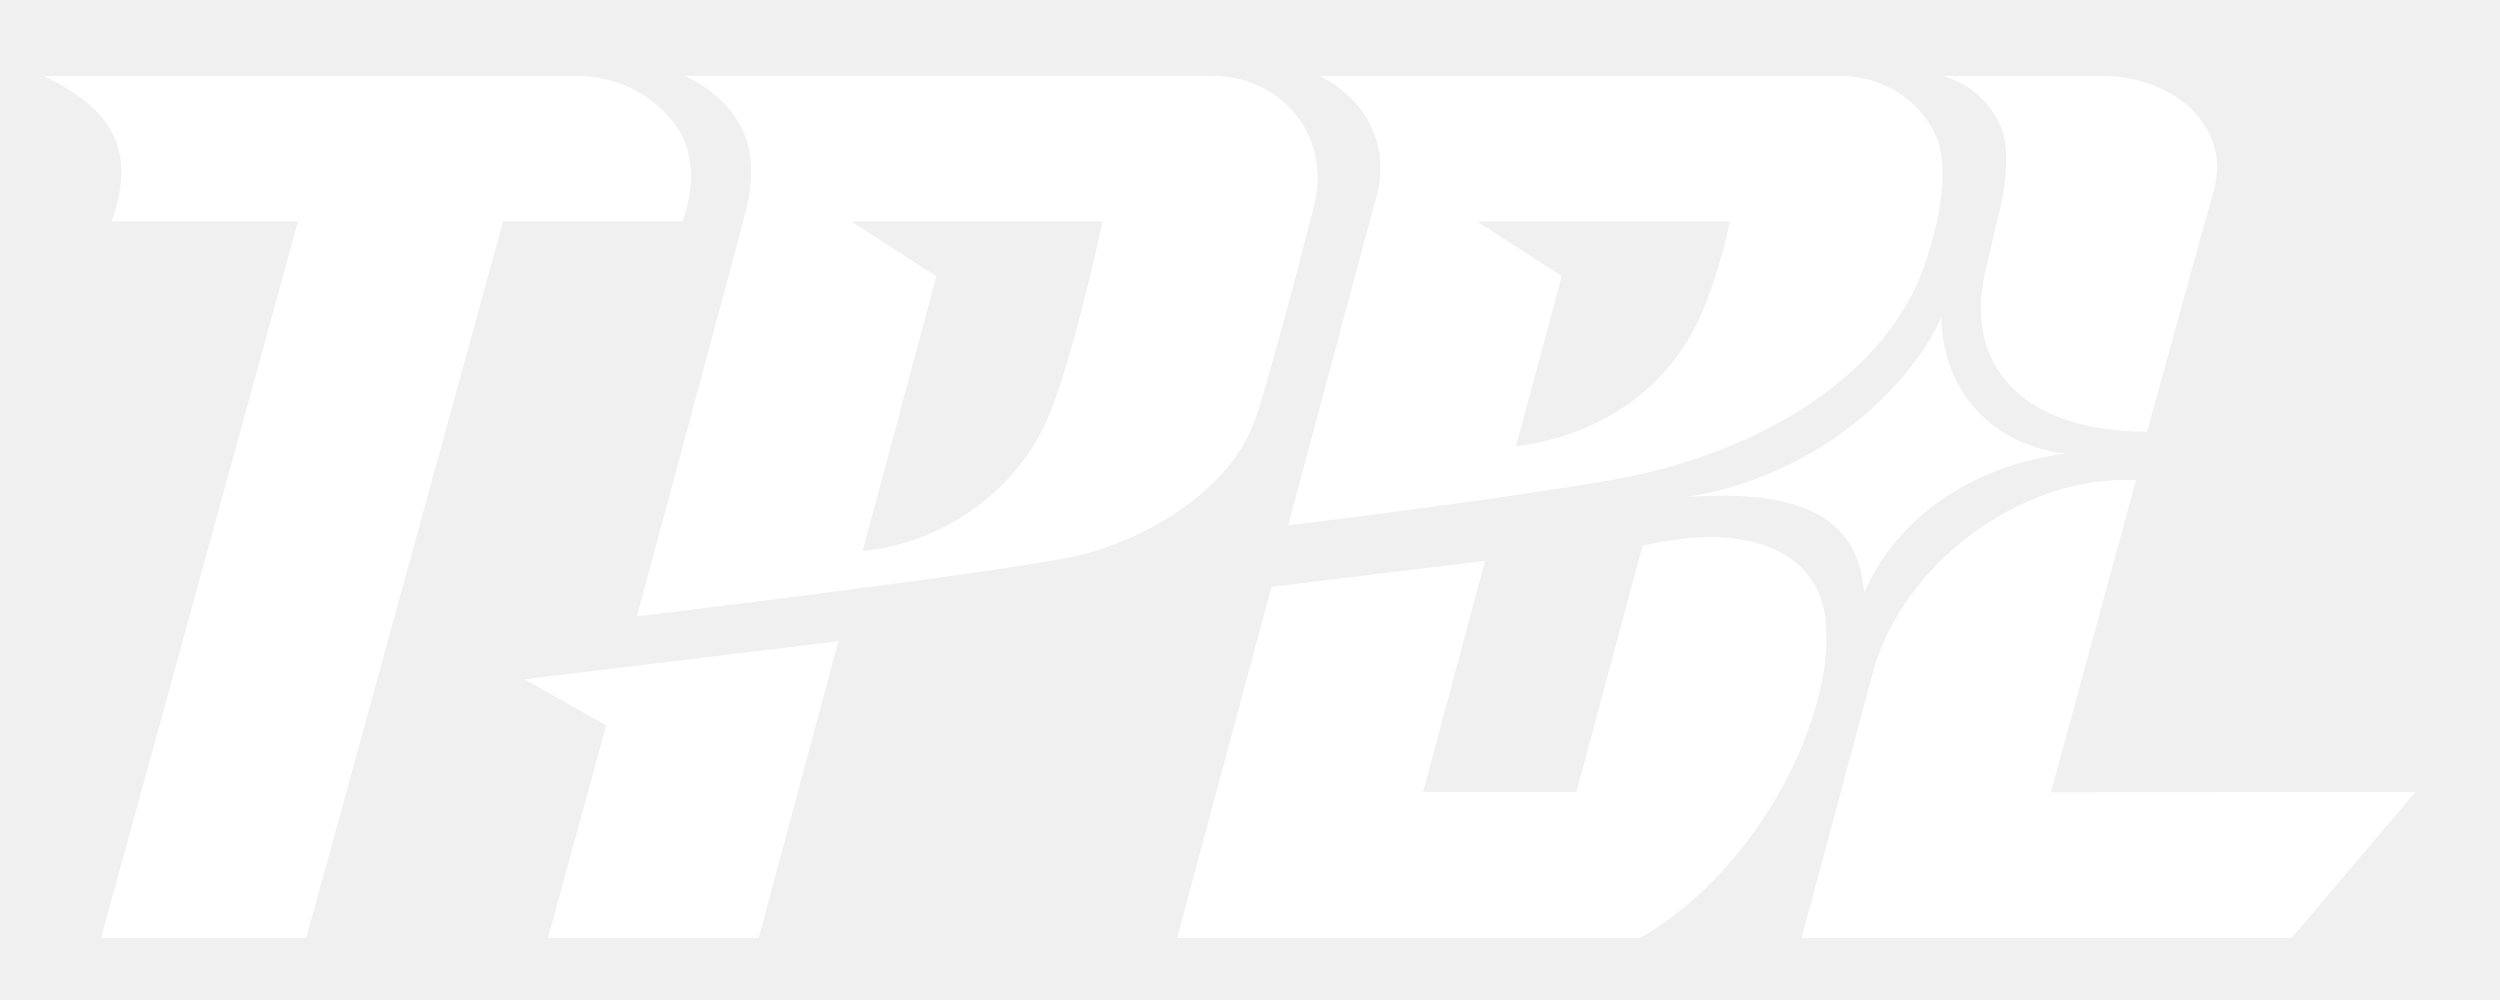
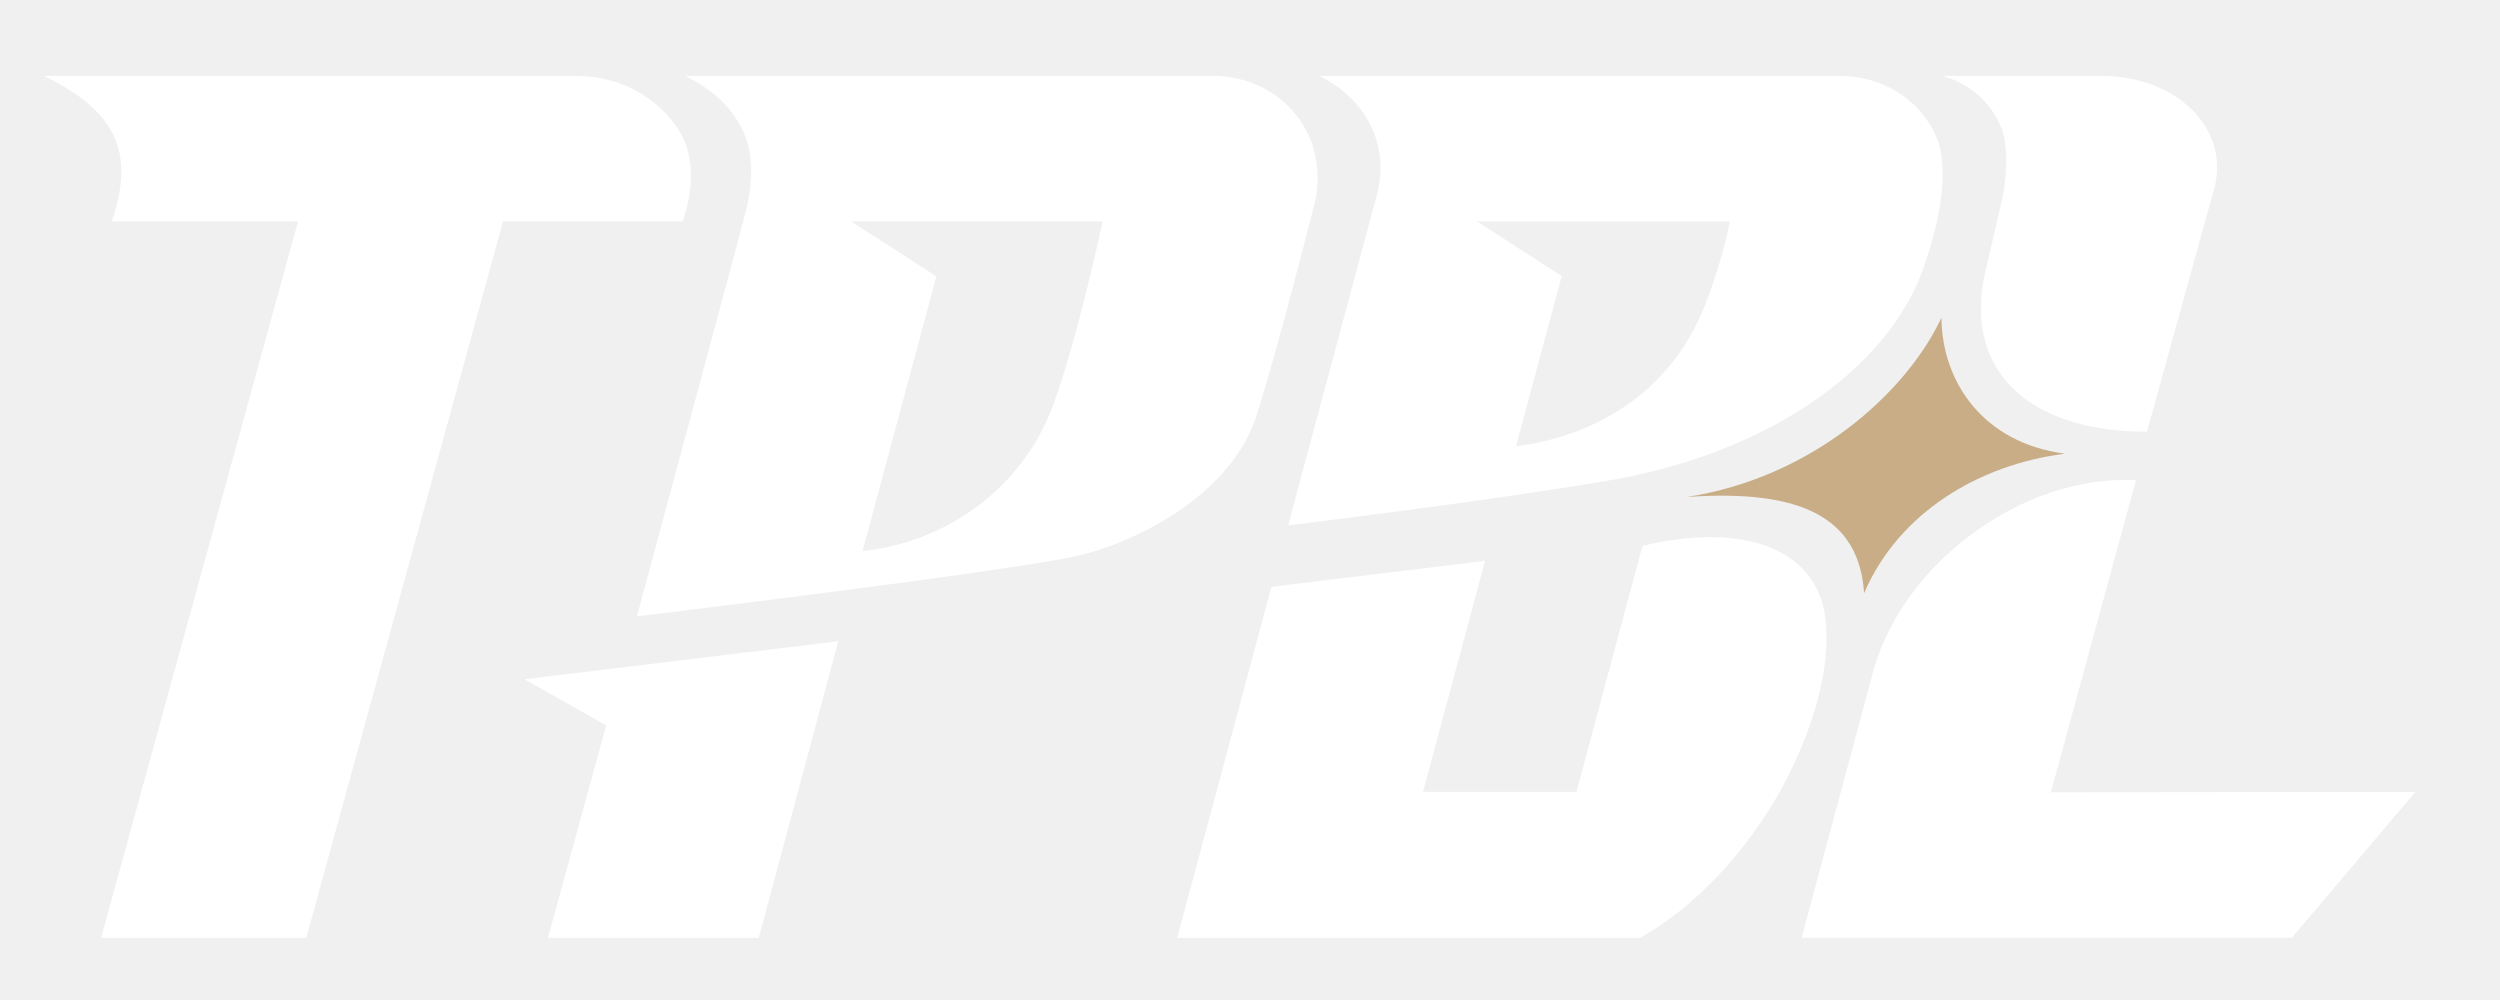
<svg xmlns="http://www.w3.org/2000/svg" viewBox="300 700 1450 580" fill="none">
-   <path d="M1278.3 988.256C1346.42 983.441 1378.32 1001.22 1381.17 1044.01C1401.36 997.175 1447.92 969.434 1497.72 963.142C1449.62 956.849 1426.31 920.846 1426.04 884.295C1405.46 928.068 1350.91 977.094 1278.3 988.256Z" fill="#FFFFFF" />
+   <path d="M1278.3 988.256C1346.42 983.441 1378.32 1001.22 1381.17 1044.01C1401.36 997.175 1447.92 969.434 1497.72 963.142C1449.62 956.849 1426.31 920.846 1426.04 884.295C1405.46 928.068 1350.91 977.094 1278.3 988.256Z" fill="#C8AD87" />
  <path d="M1027.76 943.934C1035.09 923.142 1053.64 853.105 1062.56 817.649C1066.44 802.219 1062.72 785.968 1058.95 778.198C1056.54 773.273 1052.82 767.09 1046.52 760.962C1035.03 749.8 1019.39 744 1003.35 744H697.378C718.28 754.506 726.761 766.379 731.795 777.924C735.133 785.585 737.978 800.522 732.78 821.698C729.333 835.65 669.418 1057.47 669.418 1057.47C669.418 1057.47 874.988 1032.74 922.811 1022.84C955.367 1016.11 1011.89 989.076 1027.76 943.825V943.934ZM910.828 934.906C893.264 982.783 849.436 1014.46 800.3 1019.61L843.088 860.273L793.57 828.373H939.554C939.554 828.373 925.273 895.62 910.828 934.906Z" fill="#FFFFFF" />
  <path d="M1098.5 813.381C1091.99 837.839 1047.13 1004.67 1047.13 1004.67C1047.13 1004.67 1164.22 990.553 1233.65 978.57C1323.12 963.195 1394.36 915.81 1415.7 855.184C1428.72 818.25 1427.84 795.762 1424.83 784.381C1423.41 779.073 1420.24 772.562 1414.88 765.996C1403.39 751.824 1385.71 744.055 1367.44 744.055H1065.4C1090.35 756.475 1106.82 782.192 1098.5 813.381ZM1303.25 828.373C1303.25 828.373 1300.03 848.071 1289.3 875.976C1269.82 926.48 1227.09 952.58 1179.27 958.872L1205.8 860.109L1156.67 828.428H1303.25V828.373Z" fill="#FFFFFF" />
  <path d="M697.705 783.779C696.118 779.019 693.054 773.875 688.841 768.841C675.545 752.864 655.464 744.055 634.672 744.055H325.523C364.919 763.315 379.419 786.241 364.809 828.373H472.875L358.626 1243.95H477.635L591.774 828.373H695.954C702.903 808.073 701.098 793.737 697.76 783.724L697.705 783.779Z" fill="#FFFFFF" />
  <path d="M651.581 1120.73L617.821 1243.95H740.058L786.238 1071.92L604.196 1093.97L651.581 1120.73Z" fill="#FFFFFF" />
  <path d="M1358.63 1057.8C1353.43 1019.44 1313.1 1002.15 1252.64 1016.6L1214.34 1159.3H1125.37L1161.32 1025.3L1037.44 1040.35L982.779 1243.95H1251.22C1289.96 1222.11 1319.4 1184.3 1335.81 1152.68C1349.33 1126.69 1362.84 1089.37 1358.57 1057.8H1358.63Z" fill="#FFFFFF" />
  <path d="M1460.78 774.039C1465.38 785.585 1463.46 806.705 1461.06 816.39L1452.58 852.995C1436.54 912.965 1474.52 950.391 1545.27 950.391C1545.27 950.391 1580.56 822.299 1583.95 810.59C1594.24 775.407 1563.05 744.055 1518.95 744.055H1426.69C1444.04 748.815 1455.75 761.4 1460.73 774.039H1460.78Z" fill="#FFFFFF" />
  <path d="M1489.51 1159.52L1538.86 978.513C1472.88 974.957 1400.76 1027.81 1385.11 1094.4L1344.95 1243.94H1629.2L1700.94 1159.3L1489.51 1159.52Z" fill="#FFFFFF" />
</svg>
